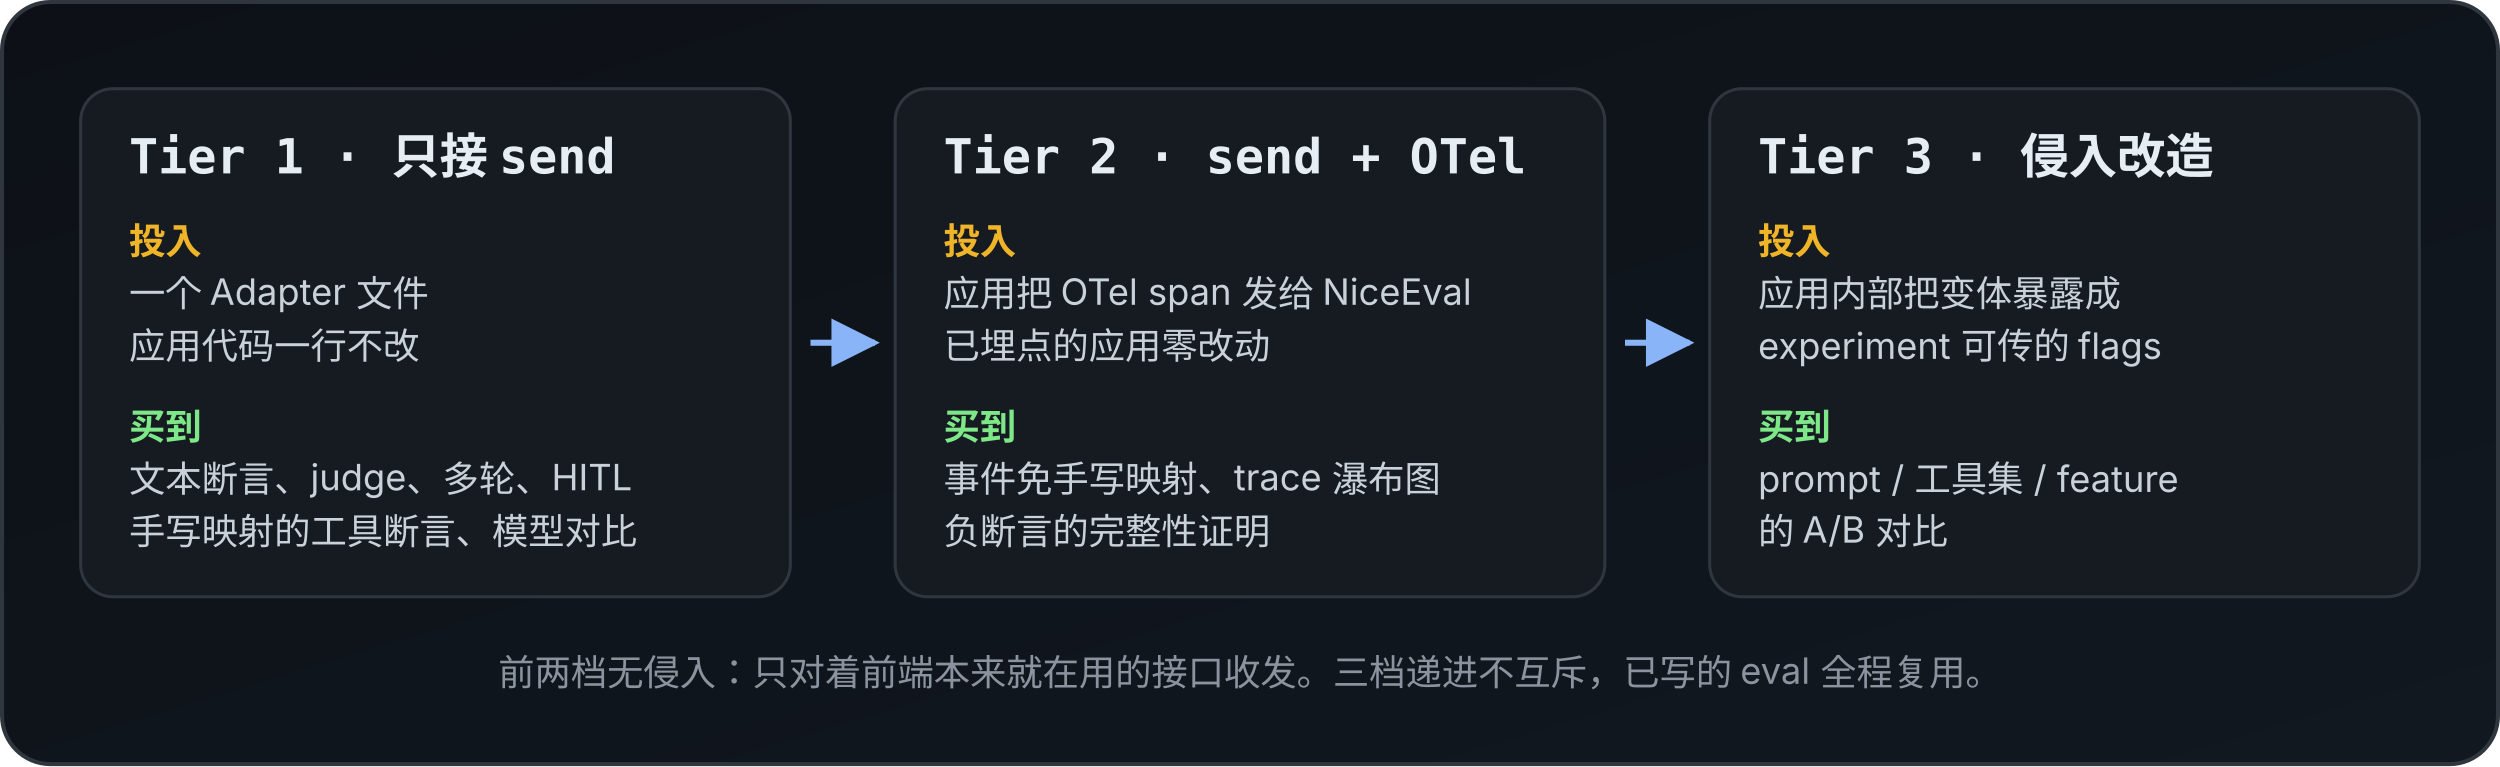
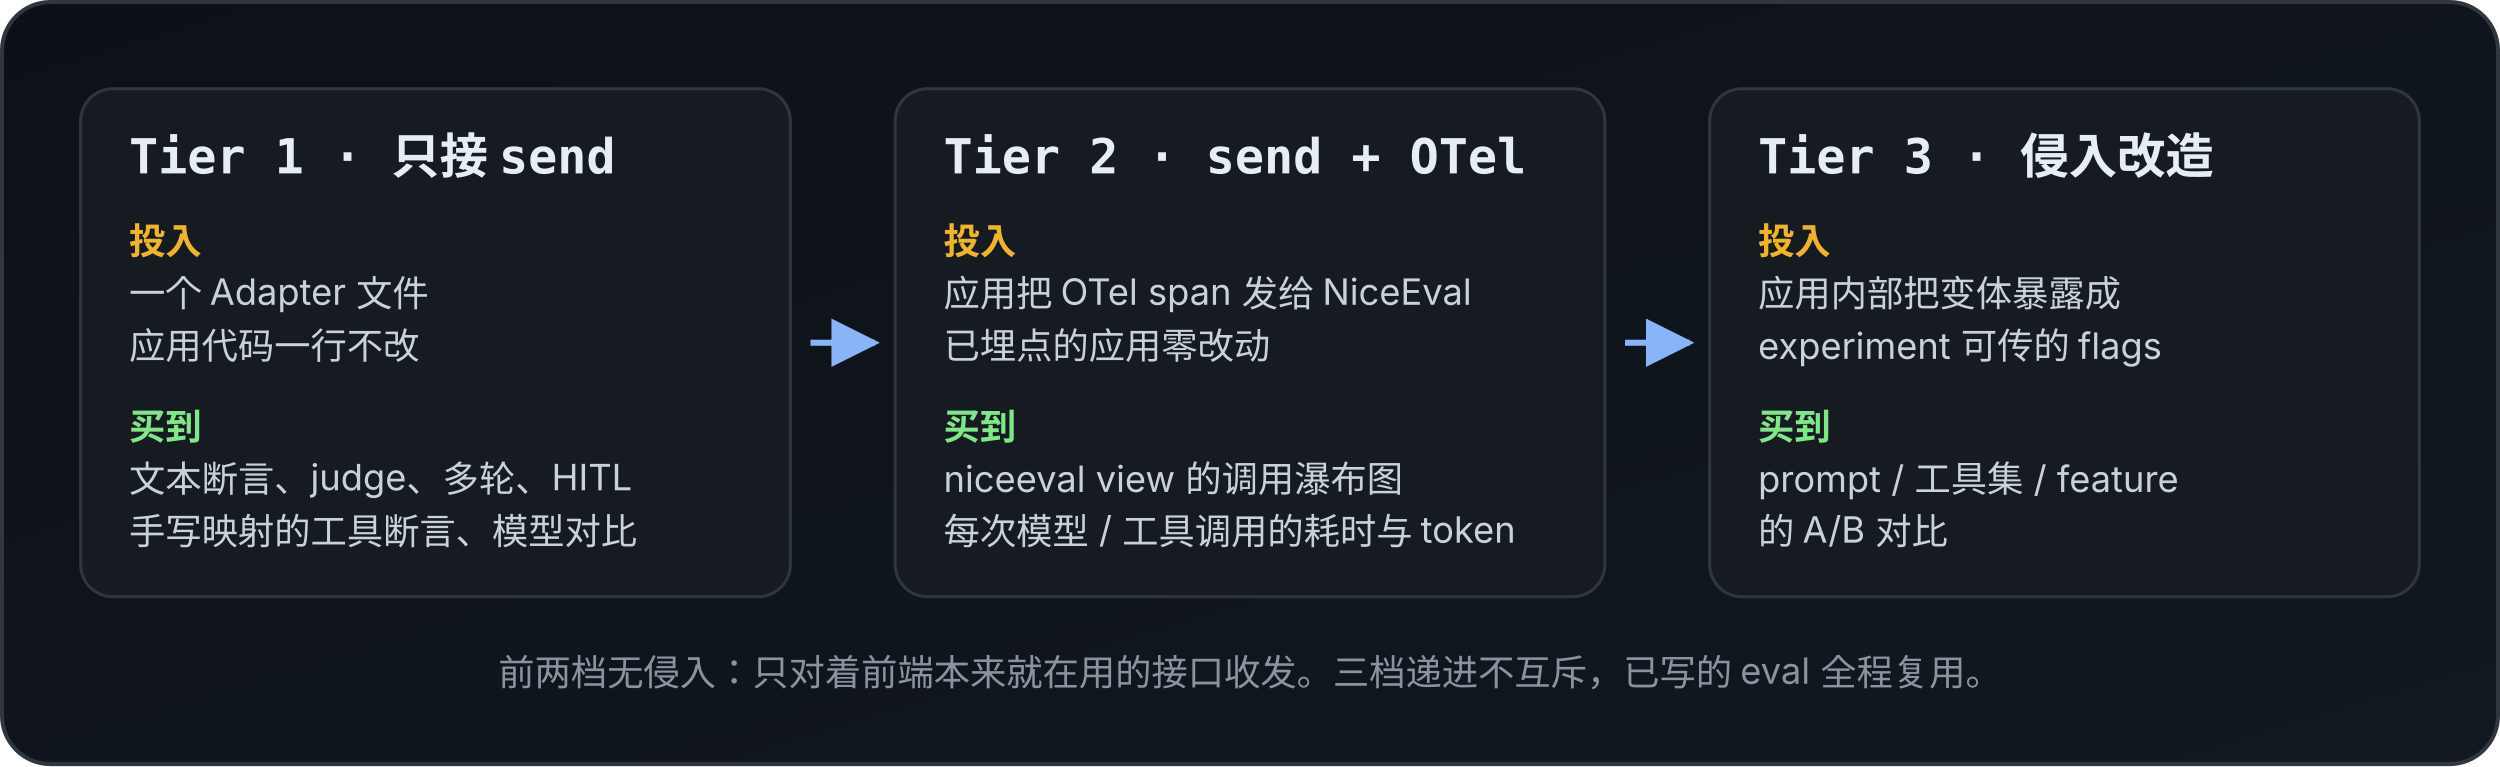
<svg xmlns="http://www.w3.org/2000/svg" viewBox="0 0 1240 380" role="img" aria-labelledby="title desc">
  <defs>
    <marker id="tierHead" viewBox="0 0 10 10" refX="9" refY="5" markerWidth="8" markerHeight="8" orient="auto-start-reverse">
      <path d="M 0 0 L 10 5 L 0 10 z" fill="#8ab4f8" />
    </marker>
    <linearGradient id="card" x1="0" x2="1" y1="0" y2="1">
      <stop offset="0" stop-color="#0d1117" />
      <stop offset="1" stop-color="#111820" />
    </linearGradient>
    <style>
      .tierTitle { fill: #e6edf3; font: 600 24px ui-monospace, SFMono-Regular, Menlo, Consolas, monospace; }
      .give { fill: #f0b429; font: 600 18px -apple-system, BlinkMacSystemFont, "Segoe UI", sans-serif; }
      .get { fill: #7ee787; font: 600 18px -apple-system, BlinkMacSystemFont, "Segoe UI", sans-serif; }
      .line { fill: #c9d1d9; font: 18px -apple-system, BlinkMacSystemFont, "Segoe UI", sans-serif; }
      .muted { fill: #8b949e; font: 18px -apple-system, BlinkMacSystemFont, "Segoe UI", sans-serif; }
      .box { fill: #161b22; stroke: #30363d; stroke-width: 1.5; }
      .arrow { stroke: #8ab4f8; stroke-width: 3; fill: none; marker-end: url(#tierHead); }
    </style>
  </defs>
  <rect x="1" y="1" width="1238" height="378" rx="24" fill="url(#card)" stroke="#30363d" stroke-width="2" />
  <rect x="40" y="44" width="352" height="252" rx="16" class="box" />
  <text x="64" y="86" class="tierTitle">Tier 1 · 只接 send</text>
  <text x="64" y="126" class="give">投入</text>
  <text x="64" y="152" class="line">一个 Adapter 文件</text>
  <text x="64" y="178" class="line">应用代码一行不改</text>
  <text x="64" y="218" class="get">买到</text>
  <text x="64" y="244" class="line">文本断言、judge、多轮、HITL</text>
  <text x="64" y="270" class="line">手写映射的工具断言、模型对比</text>
  <path d="M 402 170 H 434" class="arrow" />
  <rect x="444" y="44" width="352" height="252" rx="16" class="box" />
  <text x="468" y="86" class="tierTitle">Tier 2 · send + OTel</text>
  <text x="468" y="126" class="give">投入</text>
  <text x="468" y="152" class="line">应用把 OTel span 发给 NiceEval</text>
  <text x="468" y="178" class="line">已埋点的应用零改动</text>
  <text x="468" y="218" class="get">买到</text>
-   <text x="468" y="244" class="line">事件免手写映射、trace 瀑布图</text>
-   <text x="468" y="270" class="line">负断言的完整性证明</text>
+   <text x="468" y="244" class="line">niceeval view 的调用瀑布图</text>
+   <text x="468" y="270" class="line">每次模型 / 工具调用的耗时与 token</text>
  <path d="M 806 170 H 838" class="arrow" />
  <rect x="848" y="44" width="352" height="252" rx="16" class="box" />
  <text x="872" y="86" class="tierTitle">Tier 3 · 侵入改造</text>
  <text x="872" y="126" class="give">投入</text>
  <text x="872" y="152" class="line">应用内部把变体暴露成</text>
  <text x="872" y="178" class="line">experiment 可传的 flags</text>
  <text x="872" y="218" class="get">买到</text>
  <text x="872" y="244" class="line">prompt / 工具集 / feature</text>
  <text x="872" y="270" class="line">的 A/B 对比</text>
  <text x="620" y="340" class="muted" text-anchor="middle">前两档无侵入：只对着前端本来就在用的接口收发。三档递进不互斥，已写的 eval 全程复用。</text>
</svg>
